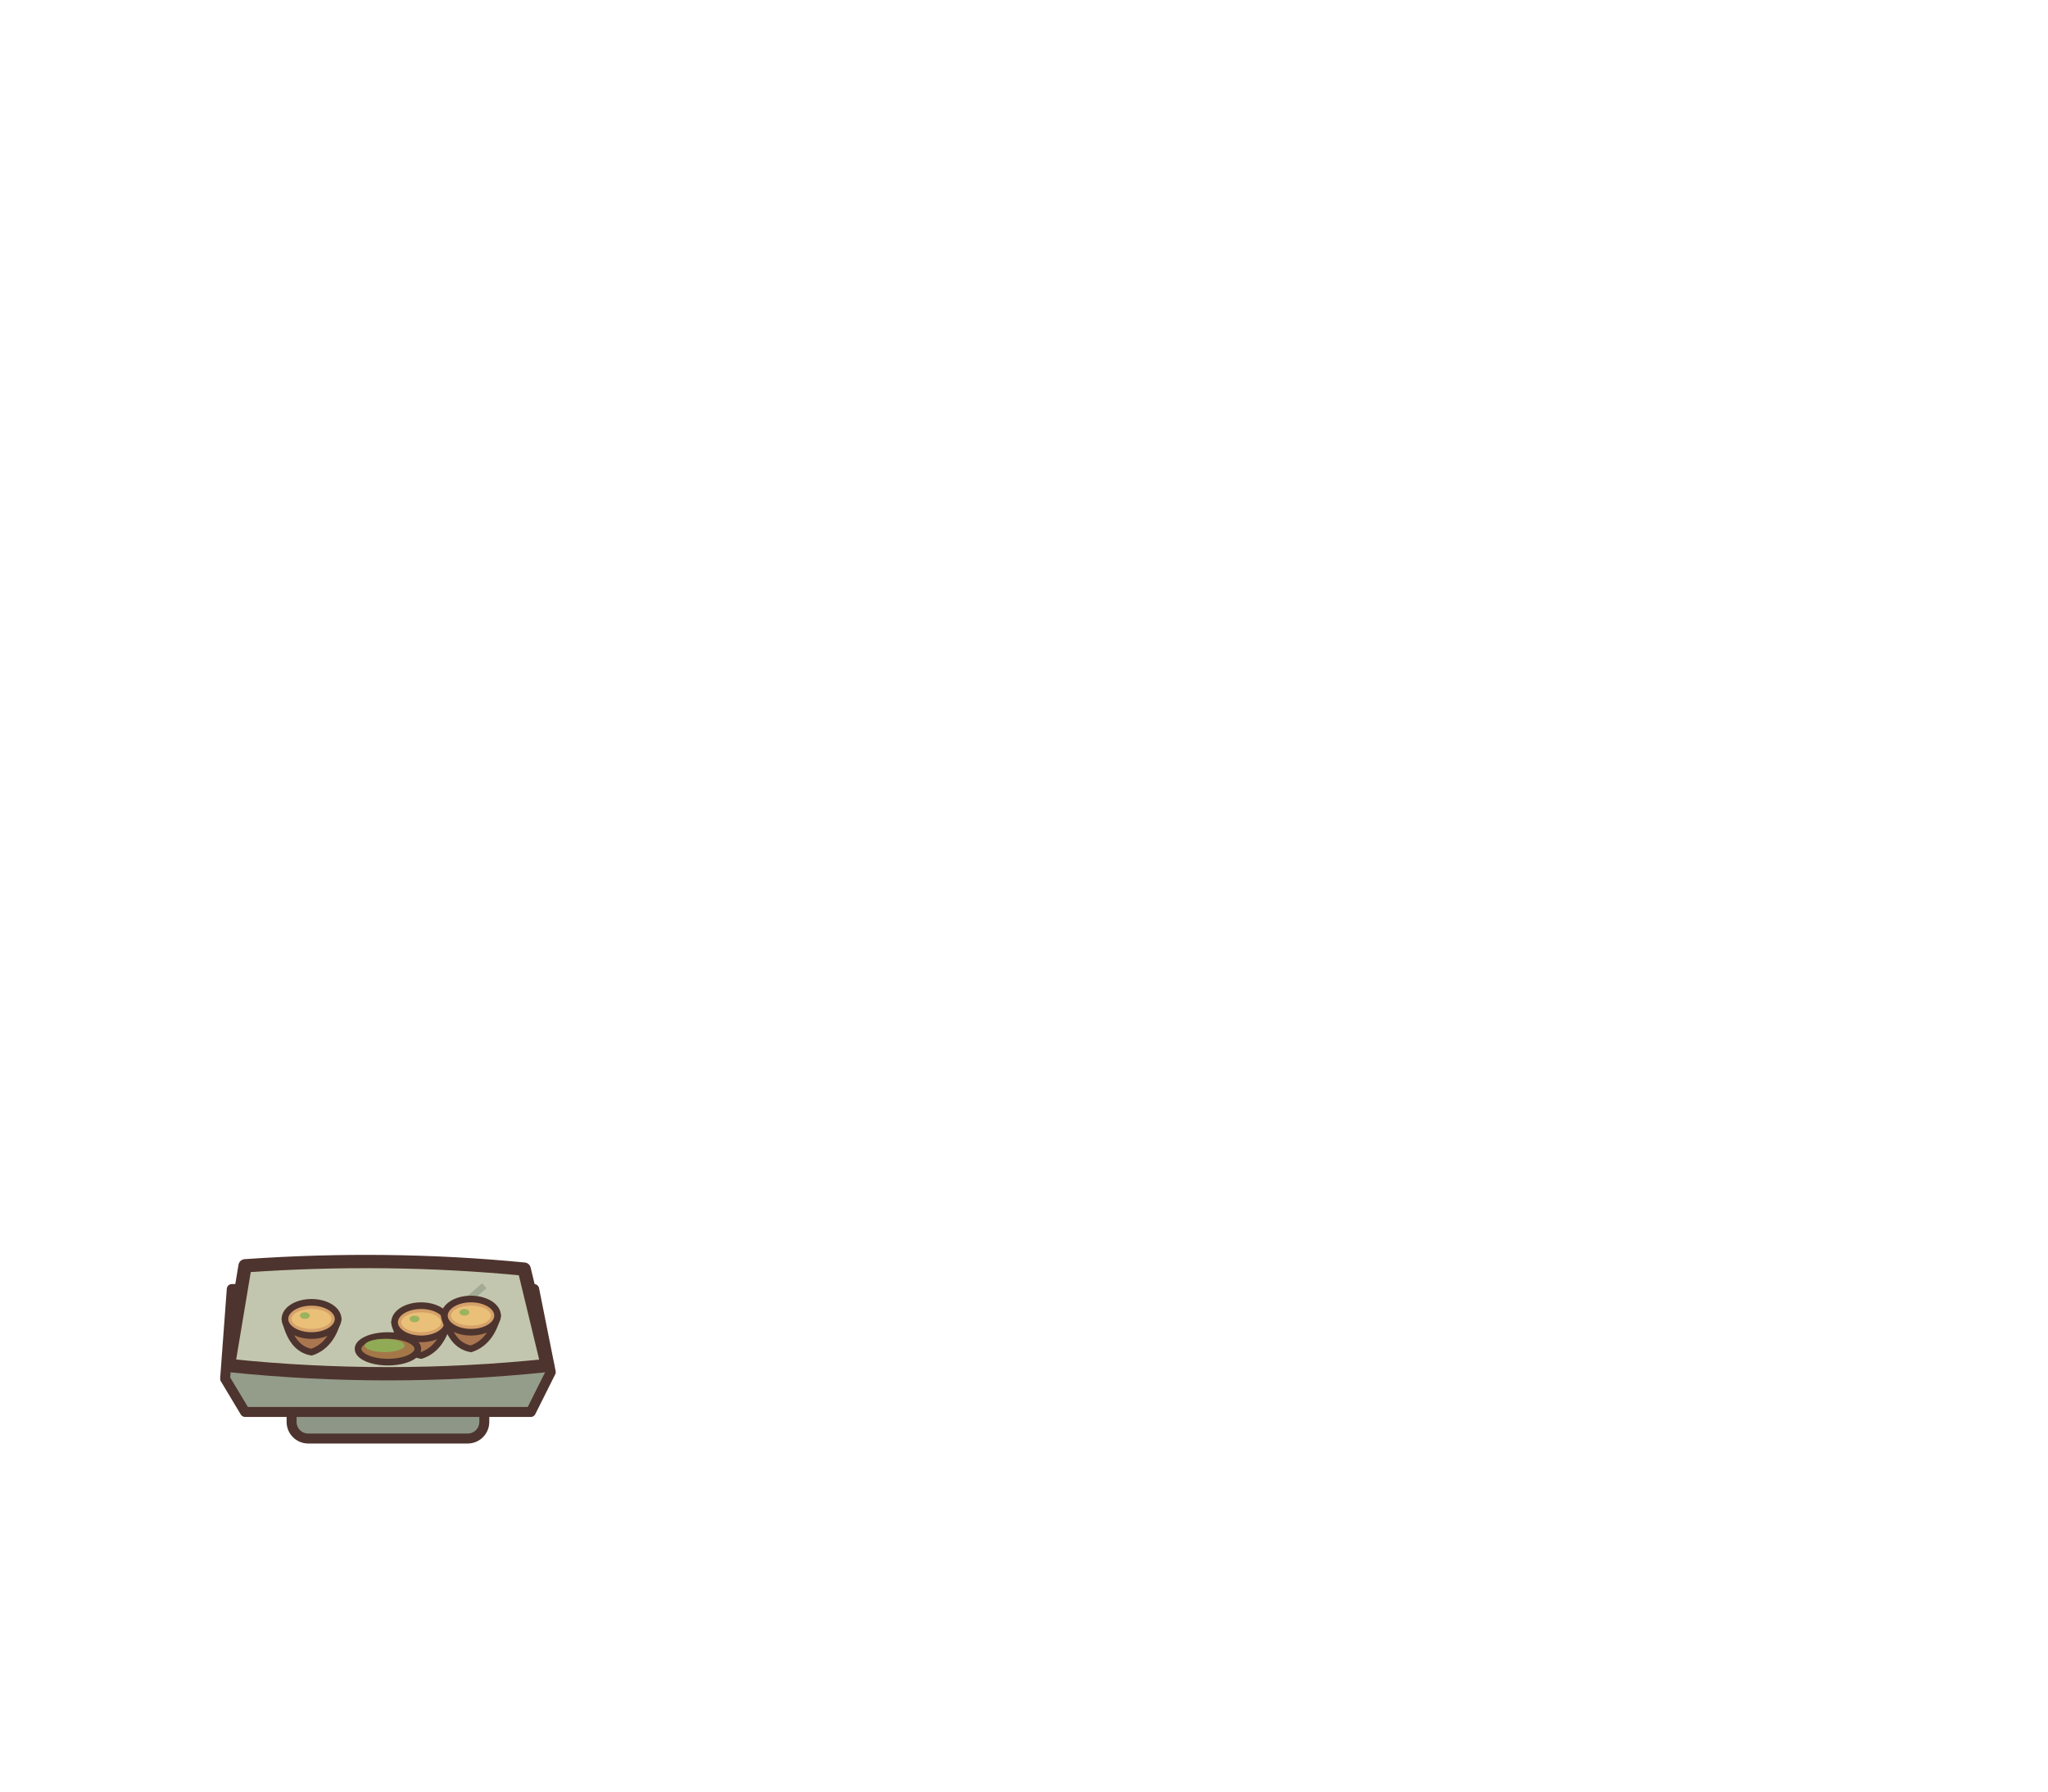
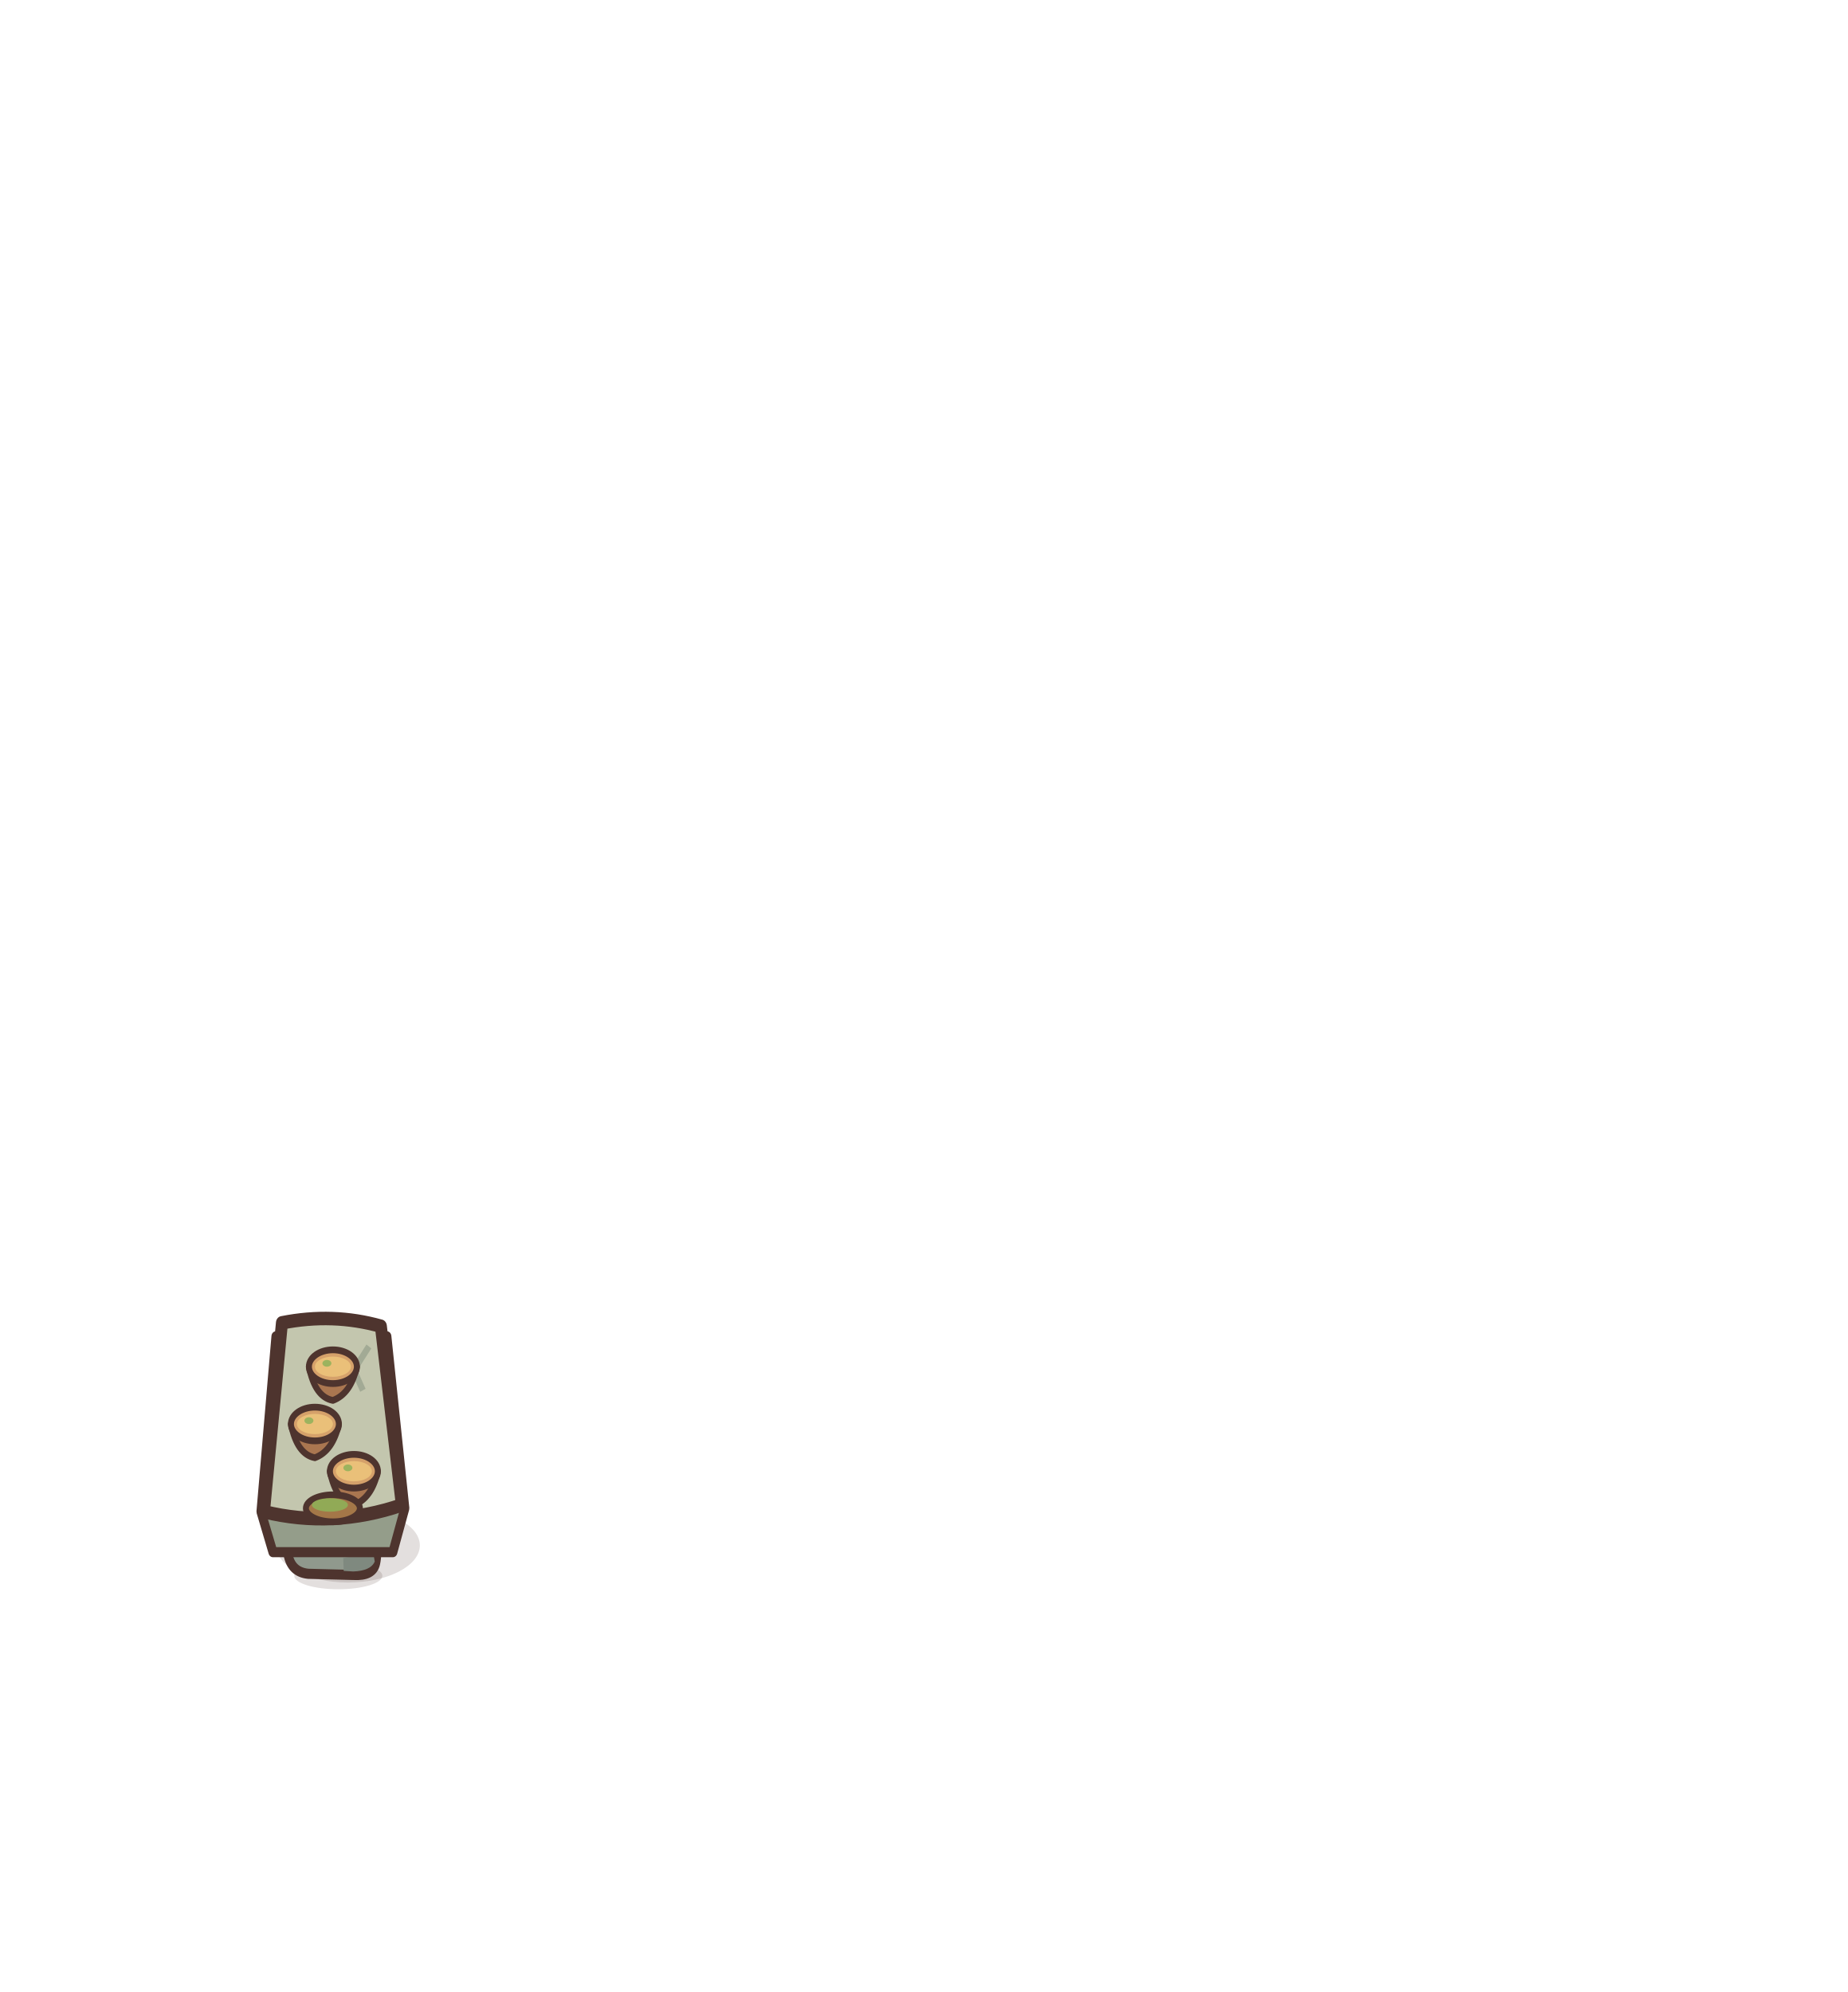
- <svg xmlns="http://www.w3.org/2000/svg" width="384" height="336" viewBox="0 0 384 336">
-   <g transform="translate(192,192) scale(0.89) translate(-192,-192)">
-     <g transform="translate(58,257) scale(0.7)">
-       <rect x="-29" y="2" width="58" height="30" rx="5" fill="#8E9787" stroke="#4E342E" stroke-width="3" />
-       <path d="M-47 -13 L44 -13 L49 12 L43 24 L-43 24 L-49 14 Z" fill="#949D8A" stroke="#4E342E" stroke-width="3" stroke-linejoin="round" stroke-linecap="round" />
-       <path d="M-43 -20 Q0 -23 41 -19 L48 10 Q0 15 -48 10 Z" fill="#C3C6AE" stroke="#4E342E" stroke-width="4" stroke-linejoin="round" stroke-linecap="round" />
-       <path d="M29 -14 l-8 7 l5 5" fill="none" stroke="#A2AA95" stroke-width="2" />
-       <path d="M2 -3 Q4 6 10 7 Q16 5 18 -3 Z" fill="#AA7650" stroke="#4E342E" stroke-width="2" stroke-linejoin="round" stroke-linecap="round" />
-       <ellipse cx="10" cy="-3" rx="8" ry="5" fill="#D5A16A" stroke="#4E342E" stroke-width="2" />
-       <ellipse cx="10" cy="-3" rx="6" ry="3" fill="#EAC079" />
-       <ellipse cx="8" cy="-4" rx="1.5" ry="1" fill="#9CB35E" />
-       <path d="M-31 -4 Q-29 5 -23 6 Q-17 4 -15 -4 Z" fill="#AA7650" stroke="#4E342E" stroke-width="2" stroke-linejoin="round" stroke-linecap="round" />
-       <ellipse cx="-23" cy="-4" rx="8" ry="5" fill="#D5A16A" stroke="#4E342E" stroke-width="2" />
-       <ellipse cx="-23" cy="-4" rx="6" ry="3" fill="#EAC079" />
-       <ellipse cx="-25" cy="-5" rx="1.5" ry="1" fill="#9CB35E" />
-       <path d="M17 -5 Q19 4 25 5 Q31 3 33 -5 Z" fill="#AA7650" stroke="#4E342E" stroke-width="2" stroke-linejoin="round" stroke-linecap="round" />
-       <ellipse cx="25" cy="-5" rx="8" ry="5" fill="#D5A16A" stroke="#4E342E" stroke-width="2" />
-       <ellipse cx="25" cy="-5" rx="6" ry="3" fill="#EAC079" />
-       <ellipse cx="23" cy="-6" rx="1.5" ry="1" fill="#9CB35E" />
-       <ellipse cx="0" cy="5" rx="9" ry="4" fill="#A47748" stroke="#4E342E" stroke-width="2" />
-       <ellipse cx="-1" cy="4" rx="6" ry="2" fill="#91AA56" />
+ <svg xmlns="http://www.w3.org/2000/svg" width="512" height="552" viewBox="0 0 512 552">
+   <g transform="translate(0,48)">
+     <g transform="scale(1.333333,1.5)">
+       <g transform="translate(192,192) scale(0.89) translate(-192,-192)">
+         <g transform="translate(54,238) scale(0.7)">
+           <ellipse cx="5" cy="33" rx="24" ry="11" fill="#4E342E" opacity="0.16" />
+           <g transform="translate(0,39)">
+             <ellipse cx="1.8" cy="3" rx="14.7" ry="4" fill="#4E342E" opacity="0.16" />
+             <path d="M-15 -3.45 Q-15.45 -10.695 -9.3 -12.075 Q-5.25 -16.215 0.3 -14.145 Q7.2 -16.215 10.95 -11.385 Q15.75 -6.9 14.25 -0.69 Q13.35 3.105 6.75 2.76 L-8.25 2.415 Q-13.95 1.897 -15 -3.45 Z" fill="#90998D" stroke="#4E342E" stroke-width="3" stroke-linejoin="round" stroke-linecap="round" />
+             <path d="M-13.35 -6.21 Q-12.9 -11.213 -8.85 -11.23 Q-4.2 -15.18 0.45 -13.296 Q6.45 -14.662 9.9 -10.702 Q12.75 -8.453 12.9 -5.175 Q3.45 -2.07 -7.05 -3.623 Z" fill="#C6C8B5" />
+             <path d="M3.45 -2.243 Q10.05 -3.277 13.2 -5.348 L13.95 -1.208 Q12.6 1.552 6.75 1.725 L3.6 1.552 Z" fill="#7F897F" />
+             <path d="M-6.75 -12.075 Q-1.8 -14.317 1.95 -12.765" fill="none" stroke="#E0DDC8" stroke-width="1.8" stroke-linecap="round" />
+           </g>
+           <path d="M-19 -29 L18 -29 L24 22 L20 35 L-20 35 L-24 23 Z" fill="#949D8A" stroke="#4E342E" stroke-width="3" stroke-linejoin="round" stroke-linecap="round" />
+           <path d="M-17 -33 Q0 -36 16 -32 L23 21 Q0 28 -23 23 Z" fill="#C3C6AE" stroke="#4E342E" stroke-width="4" stroke-linejoin="round" stroke-linecap="round" />
+           <path d="M12 -26 l-5 7 l3 6" fill="none" stroke="#A2AA95" stroke-width="2" />
+           <path d="M-8 -20 Q-6 -11 0 -10 Q6 -12 8 -20 Z" fill="#AA7650" stroke="#4E342E" stroke-width="2" stroke-linejoin="round" stroke-linecap="round" />
+           <ellipse cx="0" cy="-20" rx="8" ry="5" fill="#D5A16A" stroke="#4E342E" stroke-width="2" />
+           <ellipse cx="0" cy="-20" rx="6" ry="3" fill="#EAC079" />
+           <ellipse cx="-2" cy="-21" rx="1.5" ry="1" fill="#9CB35E" />
+           <path d="M-14 -3 Q-12 6 -6 7 Q0 5 2 -3 Z" fill="#AA7650" stroke="#4E342E" stroke-width="2" stroke-linejoin="round" stroke-linecap="round" />
+           <ellipse cx="-6" cy="-3" rx="8" ry="5" fill="#D5A16A" stroke="#4E342E" stroke-width="2" />
+           <ellipse cx="-6" cy="-3" rx="6" ry="3" fill="#EAC079" />
+           <ellipse cx="-8" cy="-4" rx="1.5" ry="1" fill="#9CB35E" />
+           <path d="M-1 11 Q1 20 7 21 Q13 19 15 11 Z" fill="#AA7650" stroke="#4E342E" stroke-width="2" stroke-linejoin="round" stroke-linecap="round" />
+           <ellipse cx="7" cy="11" rx="8" ry="5" fill="#D5A16A" stroke="#4E342E" stroke-width="2" />
+           <ellipse cx="7" cy="11" rx="6" ry="3" fill="#EAC079" />
+           <ellipse cx="5" cy="10" rx="1.5" ry="1" fill="#9CB35E" />
+           <ellipse cx="0" cy="22" rx="9" ry="4" fill="#A47748" stroke="#4E342E" stroke-width="2" />
+           <ellipse cx="-1" cy="21" rx="6" ry="2" fill="#91AA56" />
+         </g>
+       </g>
    </g>
  </g>
</svg>
